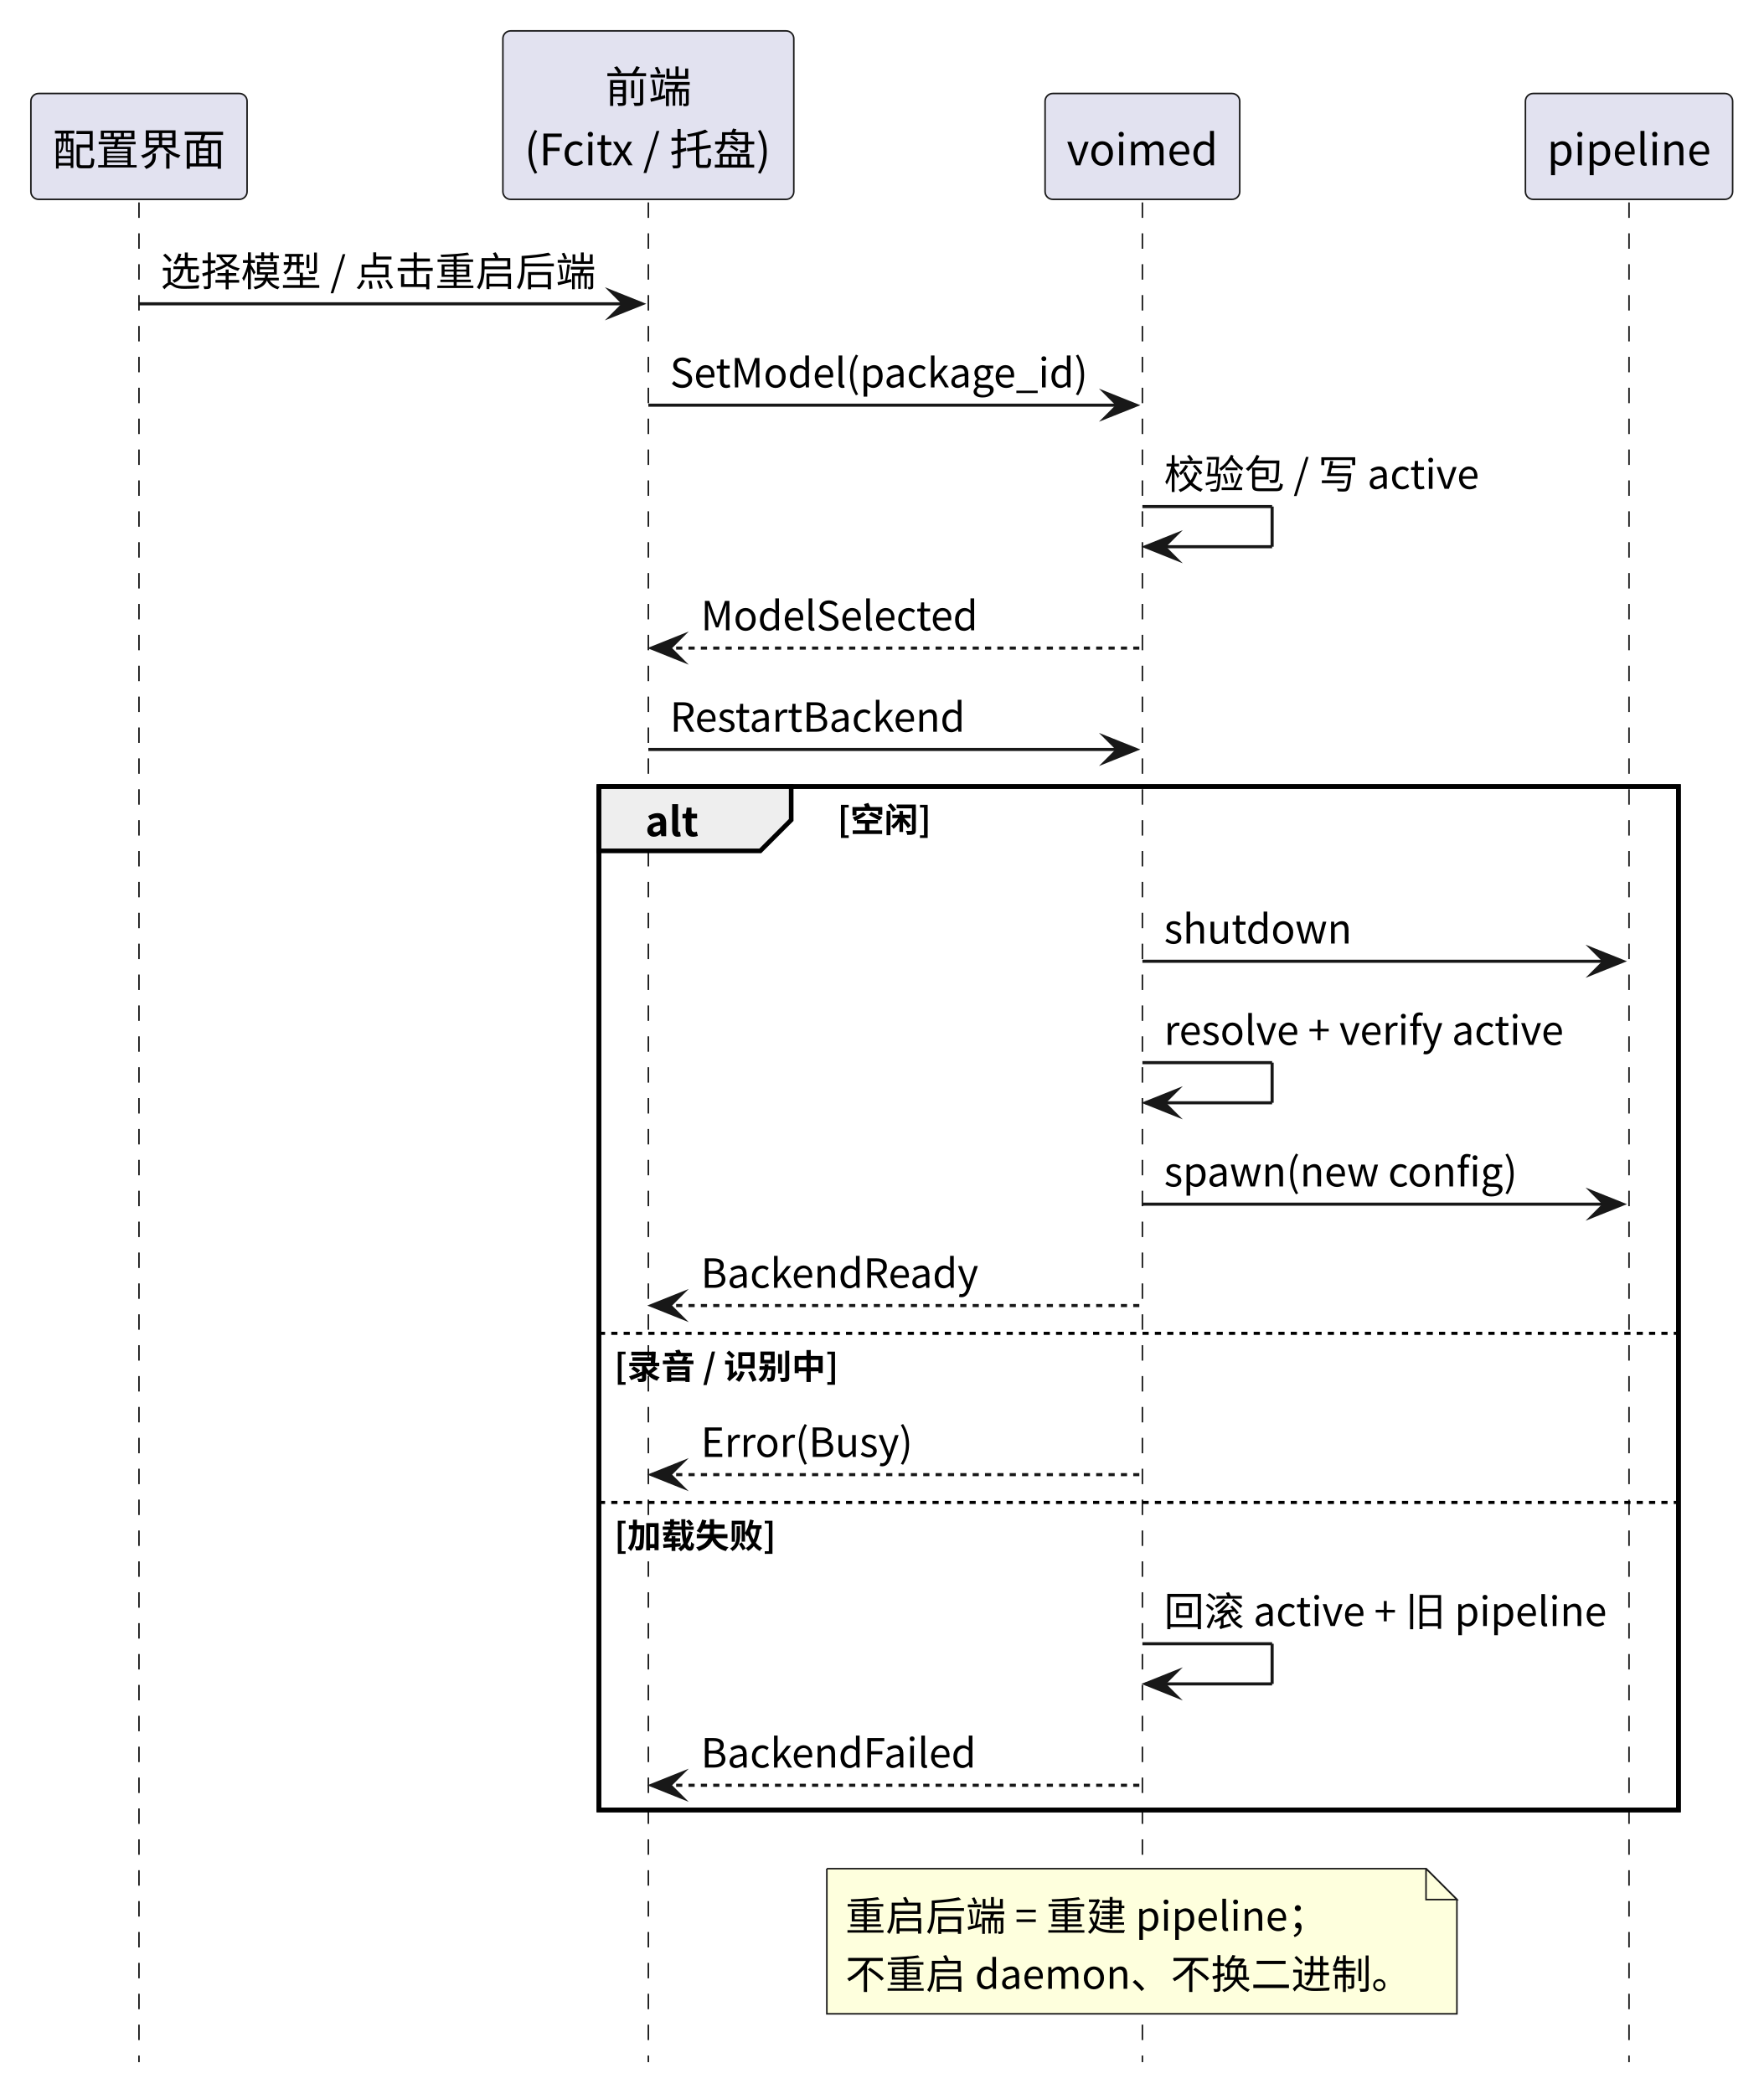
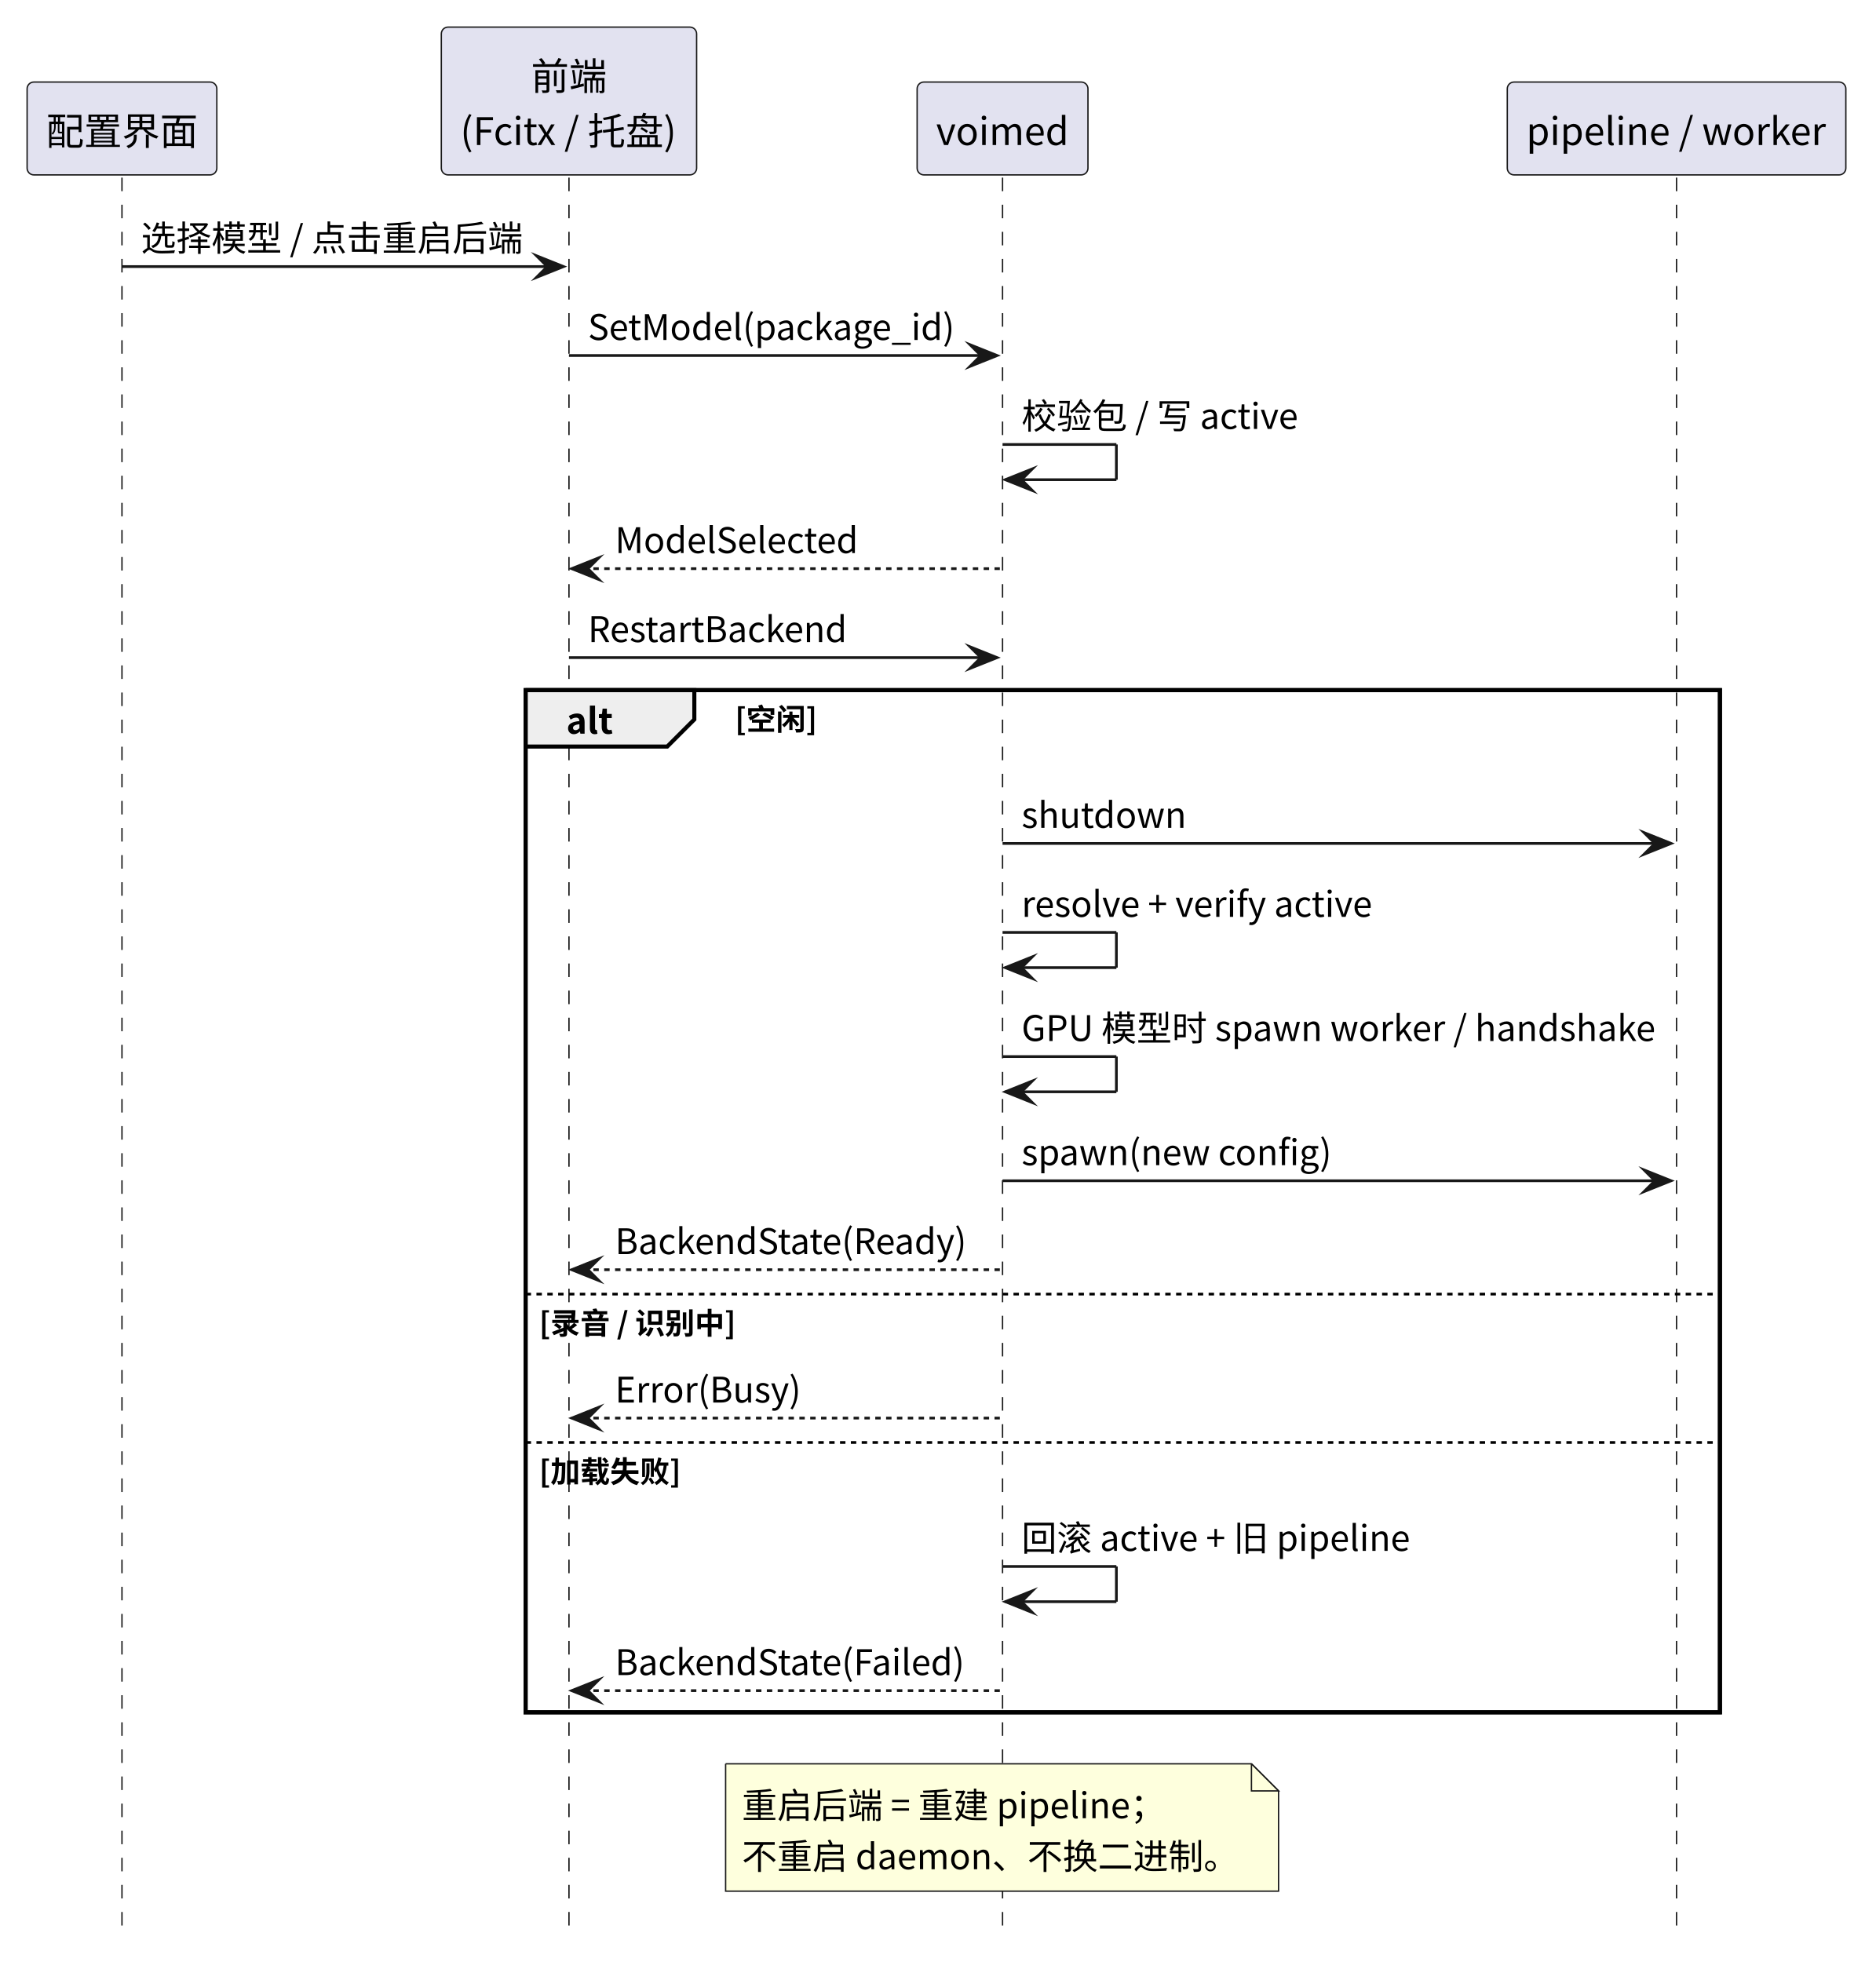
- <svg xmlns="http://www.w3.org/2000/svg" version="1.1" data-diagram-type="SEQUENCE" style="width:571px;height:678px;background:#FFFFFF;" width="571px" height="678px" viewBox="0 0 571 678" zoomAndPan="magnify" preserveAspectRatio="none" contentStyleType="text/css">
+ <svg xmlns="http://www.w3.org/2000/svg" version="1.1" data-diagram-type="SEQUENCE" style="width:692px;height:724px;background:#FFFFFF;" width="692px" height="724px" viewBox="0 0 692 724" zoomAndPan="magnify" preserveAspectRatio="none" contentStyleType="text/css">
  <defs />
  <g font-family="sans-serif" lengthAdjust="spacing">
-     <rect x="193.92" y="254.664" width="349.526" height="331.376" fill="none" style="stroke:#000;stroke-width:1.5;" />
+     <rect x="193.92" y="254.664" width="440.643" height="377.2" fill="none" style="stroke:#000;stroke-width:1.5;" />
    <g>
-       <rect x="41.5" y="65.544" width="8" height="602.144" fill="#000" fill-opacity="0" />
-       <line x1="45" y1="65.544" x2="45" y2="667.688" style="stroke:#181818;stroke-width:0.5;stroke-dasharray:5,5;" />
+       <rect x="41.5" y="65.544" width="8" height="647.968" fill="#000" fill-opacity="0" />
+       <line x1="45" y1="65.544" x2="45" y2="713.512" style="stroke:#181818;stroke-width:0.5;stroke-dasharray:5,5;" />
    </g>
    <g>
-       <rect x="206.42" y="65.544" width="8" height="602.144" fill="#000" fill-opacity="0" />
-       <line x1="209.92" y1="65.544" x2="209.92" y2="667.688" style="stroke:#181818;stroke-width:0.5;stroke-dasharray:5,5;" />
+       <rect x="206.42" y="65.544" width="8" height="647.968" fill="#000" fill-opacity="0" />
+       <line x1="209.92" y1="65.544" x2="209.92" y2="713.512" style="stroke:#181818;stroke-width:0.5;stroke-dasharray:5,5;" />
    </g>
    <g>
-       <rect x="366.387" y="65.544" width="8" height="602.144" fill="#000" fill-opacity="0" />
-       <line x1="369.887" y1="65.544" x2="369.887" y2="667.688" style="stroke:#181818;stroke-width:0.5;stroke-dasharray:5,5;" />
+       <rect x="366.387" y="65.544" width="8" height="647.968" fill="#000" fill-opacity="0" />
+       <line x1="369.887" y1="65.544" x2="369.887" y2="713.512" style="stroke:#181818;stroke-width:0.5;stroke-dasharray:5,5;" />
    </g>
    <g>
-       <rect x="523.946" y="65.544" width="8" height="602.144" fill="#000" fill-opacity="0" />
-       <line x1="527.446" y1="65.544" x2="527.446" y2="667.688" style="stroke:#181818;stroke-width:0.5;stroke-dasharray:5,5;" />
+       <rect x="615.063" y="65.544" width="8" height="647.968" fill="#000" fill-opacity="0" />
+       <line x1="618.563" y1="65.544" x2="618.563" y2="713.512" style="stroke:#181818;stroke-width:0.5;stroke-dasharray:5,5;" />
    </g>
    <rect x="10" y="30.272" width="70" height="34.272" fill="#E2E2F0" style="stroke:#181818;stroke-width:0.5;" rx="2.5" ry="2.5" />
    <text x="17" y="53.512" fill="#000" font-size="14" textLength="56" font-family="'Noto Sans CJK SC'">配置界面</text>
    <rect x="162.824" y="10" width="94.192" height="54.544" fill="#E2E2F0" style="stroke:#181818;stroke-width:0.5;" rx="2.5" ry="2.5" />
    <text x="195.92" y="33.24" fill="#000" font-size="14" textLength="28" font-family="'Noto Sans CJK SC'">前端</text>
    <text x="169.824" y="53.512" fill="#000" font-size="14" textLength="80.192" font-family="'Noto Sans CJK SC'">(Fcitx / 托盘)</text>
    <rect x="338.373" y="30.272" width="63.028" height="34.272" fill="#E2E2F0" style="stroke:#181818;stroke-width:0.5;" rx="2.5" ry="2.5" />
    <text x="345.373" y="53.512" fill="#000" font-size="14" textLength="49.028" font-family="'Noto Sans CJK SC'">voimed</text>
-     <rect x="493.902" y="30.272" width="67.088" height="34.272" fill="#E2E2F0" style="stroke:#181818;stroke-width:0.5;" rx="2.5" ry="2.5" />
-     <text x="500.902" y="53.512" fill="#000" font-size="14" textLength="53.088" font-family="'Noto Sans CJK SC'">pipeline</text>
+     <rect x="556.11" y="30.272" width="124.908" height="34.272" fill="#E2E2F0" style="stroke:#181818;stroke-width:0.5;" rx="2.5" ry="2.5" />
+     <text x="563.11" y="53.512" fill="#000" font-size="14" textLength="110.908" font-family="'Noto Sans CJK SC'">pipeline / worker</text>
    <polygon points="197.92,94.368,207.92,98.368,197.92,102.368,201.92,98.368" fill="#181818" style="stroke:#181818;stroke-width:1;stroke-linejoin:miter;stroke-miterlimit:10;" />
    <line x1="45" y1="98.368" x2="203.92" y2="98.368" style="stroke:#181818;stroke-width:1;" />
    <text x="52" y="92.624" fill="#000" font-size="13" textLength="140.92" font-family="'Noto Sans CJK SC'">选择模型 / 点击重启后端</text>
    <polygon points="357.887,127.192,367.887,131.192,357.887,135.192,361.887,131.192" fill="#181818" style="stroke:#181818;stroke-width:1;stroke-linejoin:miter;stroke-miterlimit:10;" />
    <line x1="209.92" y1="131.192" x2="363.887" y2="131.192" style="stroke:#181818;stroke-width:1;" />
    <text x="216.92" y="125.448" fill="#000" font-size="13" textLength="135.967" font-family="'Noto Sans CJK SC'">SetModel(package_id)</text>
    <line x1="369.887" y1="164.016" x2="411.887" y2="164.016" style="stroke:#181818;stroke-width:1;" />
    <line x1="411.887" y1="164.016" x2="411.887" y2="177.016" style="stroke:#181818;stroke-width:1;" />
    <line x1="370.887" y1="177.016" x2="411.887" y2="177.016" style="stroke:#181818;stroke-width:1;" />
    <polygon points="380.887,173.016,370.887,177.016,380.887,181.016,376.887,177.016" fill="#181818" style="stroke:#181818;stroke-width:1;stroke-linejoin:miter;stroke-miterlimit:10;" />
    <text x="376.887" y="158.272" fill="#000" font-size="13" textLength="102.232" font-family="'Noto Sans CJK SC'">校验包 / 写 active</text>
    <polygon points="220.92,205.84,210.92,209.84,220.92,213.84,216.92,209.84" fill="#181818" style="stroke:#181818;stroke-width:1;stroke-linejoin:miter;stroke-miterlimit:10;" />
    <line x1="214.92" y1="209.84" x2="368.887" y2="209.84" style="stroke:#181818;stroke-width:1;stroke-dasharray:2,2;" />
    <text x="226.92" y="204.096" fill="#000" font-size="13" textLength="90.025" font-family="'Noto Sans CJK SC'">ModelSelected</text>
    <polygon points="357.887,238.664,367.887,242.664,357.887,246.664,361.887,242.664" fill="#181818" style="stroke:#181818;stroke-width:1;stroke-linejoin:miter;stroke-miterlimit:10;" />
    <line x1="209.92" y1="242.664" x2="363.887" y2="242.664" style="stroke:#181818;stroke-width:1;" />
    <text x="216.92" y="236.92" fill="#000" font-size="13" textLength="96.564" font-family="'Noto Sans CJK SC'">RestartBackend</text>
    <path d="M193.92,254.664 L256.171,254.664 L256.171,265.488 L246.171,275.488 L193.92,275.488 L193.92,254.664" style="stroke:#000;stroke-width:1.5;" fill="#EEE" />
-     <rect x="193.92" y="254.664" width="349.526" height="331.376" fill="none" style="stroke:#000;stroke-width:1.5;" />
+     <rect x="193.92" y="254.664" width="440.643" height="377.2" fill="none" style="stroke:#000;stroke-width:1.5;" />
    <text x="208.92" y="270.744" fill="#000" font-size="13" textLength="17.251" font-weight="700" font-family="'Noto Sans CJK SC'">alt</text>
    <text x="271.171" y="269.424" fill="#000" font-size="11" textLength="30.316" font-weight="700" font-family="'Noto Sans CJK SC'">[空闲]</text>
-     <polygon points="515.446,307.24,525.446,311.24,515.446,315.24,519.446,311.24" fill="#181818" style="stroke:#181818;stroke-width:1;stroke-linejoin:miter;stroke-miterlimit:10;" />
-     <line x1="369.887" y1="311.24" x2="521.446" y2="311.24" style="stroke:#181818;stroke-width:1;" />
+     <polygon points="606.563,307.24,616.563,311.24,606.563,315.24,610.563,311.24" fill="#181818" style="stroke:#181818;stroke-width:1;stroke-linejoin:miter;stroke-miterlimit:10;" />
+     <line x1="369.887" y1="311.24" x2="612.563" y2="311.24" style="stroke:#181818;stroke-width:1;" />
    <text x="376.887" y="305.496" fill="#000" font-size="13" textLength="61.061" font-family="'Noto Sans CJK SC'">shutdown</text>
    <line x1="369.887" y1="344.064" x2="411.887" y2="344.064" style="stroke:#181818;stroke-width:1;" />
    <line x1="411.887" y1="344.064" x2="411.887" y2="357.064" style="stroke:#181818;stroke-width:1;" />
    <line x1="370.887" y1="357.064" x2="411.887" y2="357.064" style="stroke:#181818;stroke-width:1;" />
    <polygon points="380.887,353.064,370.887,357.064,380.887,361.064,376.887,357.064" fill="#181818" style="stroke:#181818;stroke-width:1;stroke-linejoin:miter;stroke-miterlimit:10;" />
    <text x="376.887" y="338.32" fill="#000" font-size="13" textLength="129.818" font-family="'Noto Sans CJK SC'">resolve + verify active</text>
-     <polygon points="515.446,385.888,525.446,389.888,515.446,393.888,519.446,389.888" fill="#181818" style="stroke:#181818;stroke-width:1;stroke-linejoin:miter;stroke-miterlimit:10;" />
-     <line x1="369.887" y1="389.888" x2="521.446" y2="389.888" style="stroke:#181818;stroke-width:1;" />
-     <text x="376.887" y="384.144" fill="#000" font-size="13" textLength="114.647" font-family="'Noto Sans CJK SC'">spawn(new config)</text>
-     <polygon points="220.92,418.712,210.92,422.712,220.92,426.712,216.92,422.712" fill="#181818" style="stroke:#181818;stroke-width:1;stroke-linejoin:miter;stroke-miterlimit:10;" />
-     <line x1="214.92" y1="422.712" x2="368.887" y2="422.712" style="stroke:#181818;stroke-width:1;stroke-dasharray:2,2;" />
-     <text x="226.92" y="416.968" fill="#000" font-size="13" textLength="90.467" font-family="'Noto Sans CJK SC'">BackendReady</text>
-     <line x1="193.92" y1="431.712" x2="543.446" y2="431.712" style="stroke:#000;stroke-width:1;stroke-dasharray:2,2;" />
-     <text x="198.92" y="446.472" fill="#000" font-size="11" textLength="72.566" font-weight="700" font-family="'Noto Sans CJK SC'">[录音 / 识别中]</text>
-     <polygon points="220.92,473.464,210.92,477.464,220.92,481.464,216.92,477.464" fill="#181818" style="stroke:#181818;stroke-width:1;stroke-linejoin:miter;stroke-miterlimit:10;" />
-     <line x1="214.92" y1="477.464" x2="368.887" y2="477.464" style="stroke:#181818;stroke-width:1;stroke-dasharray:2,2;" />
-     <text x="226.92" y="471.72" fill="#000" font-size="13" textLength="68.744" font-family="'Noto Sans CJK SC'">Error(Busy)</text>
-     <line x1="193.92" y1="486.464" x2="543.446" y2="486.464" style="stroke:#000;stroke-width:1;stroke-dasharray:2,2;" />
-     <text x="198.92" y="501.224" fill="#000" font-size="11" textLength="52.316" font-weight="700" font-family="'Noto Sans CJK SC'">[加载失败]</text>
-     <line x1="369.887" y1="532.216" x2="411.887" y2="532.216" style="stroke:#181818;stroke-width:1;" />
-     <line x1="411.887" y1="532.216" x2="411.887" y2="545.216" style="stroke:#181818;stroke-width:1;" />
-     <line x1="370.887" y1="545.216" x2="411.887" y2="545.216" style="stroke:#181818;stroke-width:1;" />
-     <polygon points="380.887,541.216,370.887,545.216,380.887,549.216,376.887,545.216" fill="#181818" style="stroke:#181818;stroke-width:1;stroke-linejoin:miter;stroke-miterlimit:10;" />
-     <text x="376.887" y="526.472" fill="#000" font-size="13" textLength="143.559" font-family="'Noto Sans CJK SC'">回滚 active + 旧 pipeline</text>
-     <polygon points="220.92,574.04,210.92,578.04,220.92,582.04,216.92,578.04" fill="#181818" style="stroke:#181818;stroke-width:1;stroke-linejoin:miter;stroke-miterlimit:10;" />
-     <line x1="214.92" y1="578.04" x2="368.887" y2="578.04" style="stroke:#181818;stroke-width:1;stroke-dasharray:2,2;" />
-     <text x="226.92" y="572.296" fill="#000" font-size="13" textLength="89.882" font-family="'Noto Sans CJK SC'">BackendFailed</text>
-     <path d="M267.718,605.04 L267.718,652.04 L471.718,652.04 L471.718,615.04 L461.718,605.04 L267.718,605.04" style="stroke:#181818;stroke-width:0.5;" fill="#FEFFDD" />
-     <path d="M461.718,605.04 L461.718,615.04 L471.718,615.04 L461.718,605.04" style="stroke:#181818;stroke-width:0.5;" fill="#FEFFDD" />
-     <text x="273.718" y="625.12" fill="#000" font-size="13" textLength="156.247" font-family="'Noto Sans CJK SC'">重启后端 = 重建 pipeline；</text>
-     <text x="273.718" y="643.944" fill="#000" font-size="13" textLength="183.339" font-family="'Noto Sans CJK SC'">不重启 daemon、不换二进制。</text>
+     <line x1="369.887" y1="389.888" x2="411.887" y2="389.888" style="stroke:#181818;stroke-width:1;" />
+     <line x1="411.887" y1="389.888" x2="411.887" y2="402.888" style="stroke:#181818;stroke-width:1;" />
+     <line x1="370.887" y1="402.888" x2="411.887" y2="402.888" style="stroke:#181818;stroke-width:1;" />
+     <polygon points="380.887,398.888,370.887,402.888,380.887,406.888,376.887,402.888" fill="#181818" style="stroke:#181818;stroke-width:1;stroke-linejoin:miter;stroke-miterlimit:10;" />
+     <text x="376.887" y="384.144" fill="#000" font-size="13" textLength="234.676" font-family="'Noto Sans CJK SC'">GPU 模型时 spawn worker / handshake</text>
+     <polygon points="606.563,431.712,616.563,435.712,606.563,439.712,610.563,435.712" fill="#181818" style="stroke:#181818;stroke-width:1;stroke-linejoin:miter;stroke-miterlimit:10;" />
+     <line x1="369.887" y1="435.712" x2="612.563" y2="435.712" style="stroke:#181818;stroke-width:1;" />
+     <text x="376.887" y="429.968" fill="#000" font-size="13" textLength="114.647" font-family="'Noto Sans CJK SC'">spawn(new config)</text>
+     <polygon points="220.92,464.536,210.92,468.536,220.92,472.536,216.92,468.536" fill="#181818" style="stroke:#181818;stroke-width:1;stroke-linejoin:miter;stroke-miterlimit:10;" />
+     <line x1="214.92" y1="468.536" x2="368.887" y2="468.536" style="stroke:#181818;stroke-width:1;stroke-dasharray:2,2;" />
+     <text x="226.92" y="462.792" fill="#000" font-size="13" textLength="131.326" font-family="'Noto Sans CJK SC'">BackendState(Ready)</text>
+     <line x1="193.92" y1="477.536" x2="634.563" y2="477.536" style="stroke:#000;stroke-width:1;stroke-dasharray:2,2;" />
+     <text x="198.92" y="492.296" fill="#000" font-size="11" textLength="72.566" font-weight="700" font-family="'Noto Sans CJK SC'">[录音 / 识别中]</text>
+     <polygon points="220.92,519.288,210.92,523.288,220.92,527.288,216.92,523.288" fill="#181818" style="stroke:#181818;stroke-width:1;stroke-linejoin:miter;stroke-miterlimit:10;" />
+     <line x1="214.92" y1="523.288" x2="368.887" y2="523.288" style="stroke:#181818;stroke-width:1;stroke-dasharray:2,2;" />
+     <text x="226.92" y="517.544" fill="#000" font-size="13" textLength="68.744" font-family="'Noto Sans CJK SC'">Error(Busy)</text>
+     <line x1="193.92" y1="532.288" x2="634.563" y2="532.288" style="stroke:#000;stroke-width:1;stroke-dasharray:2,2;" />
+     <text x="198.92" y="547.048" fill="#000" font-size="11" textLength="52.316" font-weight="700" font-family="'Noto Sans CJK SC'">[加载失败]</text>
+     <line x1="369.887" y1="578.04" x2="411.887" y2="578.04" style="stroke:#181818;stroke-width:1;" />
+     <line x1="411.887" y1="578.04" x2="411.887" y2="591.04" style="stroke:#181818;stroke-width:1;" />
+     <line x1="370.887" y1="591.04" x2="411.887" y2="591.04" style="stroke:#181818;stroke-width:1;" />
+     <polygon points="380.887,587.04,370.887,591.04,380.887,595.04,376.887,591.04" fill="#181818" style="stroke:#181818;stroke-width:1;stroke-linejoin:miter;stroke-miterlimit:10;" />
+     <text x="376.887" y="572.296" fill="#000" font-size="13" textLength="143.559" font-family="'Noto Sans CJK SC'">回滚 active + 旧 pipeline</text>
+     <polygon points="220.92,619.864,210.92,623.864,220.92,627.864,216.92,623.864" fill="#181818" style="stroke:#181818;stroke-width:1;stroke-linejoin:miter;stroke-miterlimit:10;" />
+     <line x1="214.92" y1="623.864" x2="368.887" y2="623.864" style="stroke:#181818;stroke-width:1;stroke-dasharray:2,2;" />
+     <text x="226.92" y="618.12" fill="#000" font-size="13" textLength="130.741" font-family="'Noto Sans CJK SC'">BackendState(Failed)</text>
+     <path d="M267.718,650.864 L267.718,697.864 L471.718,697.864 L471.718,660.864 L461.718,650.864 L267.718,650.864" style="stroke:#181818;stroke-width:0.5;" fill="#FEFFDD" />
+     <path d="M461.718,650.864 L461.718,660.864 L471.718,660.864 L461.718,650.864" style="stroke:#181818;stroke-width:0.5;" fill="#FEFFDD" />
+     <text x="273.718" y="670.944" fill="#000" font-size="13" textLength="156.247" font-family="'Noto Sans CJK SC'">重启后端 = 重建 pipeline；</text>
+     <text x="273.718" y="689.768" fill="#000" font-size="13" textLength="183.339" font-family="'Noto Sans CJK SC'">不重启 daemon、不换二进制。</text>
  </g>
</svg>
